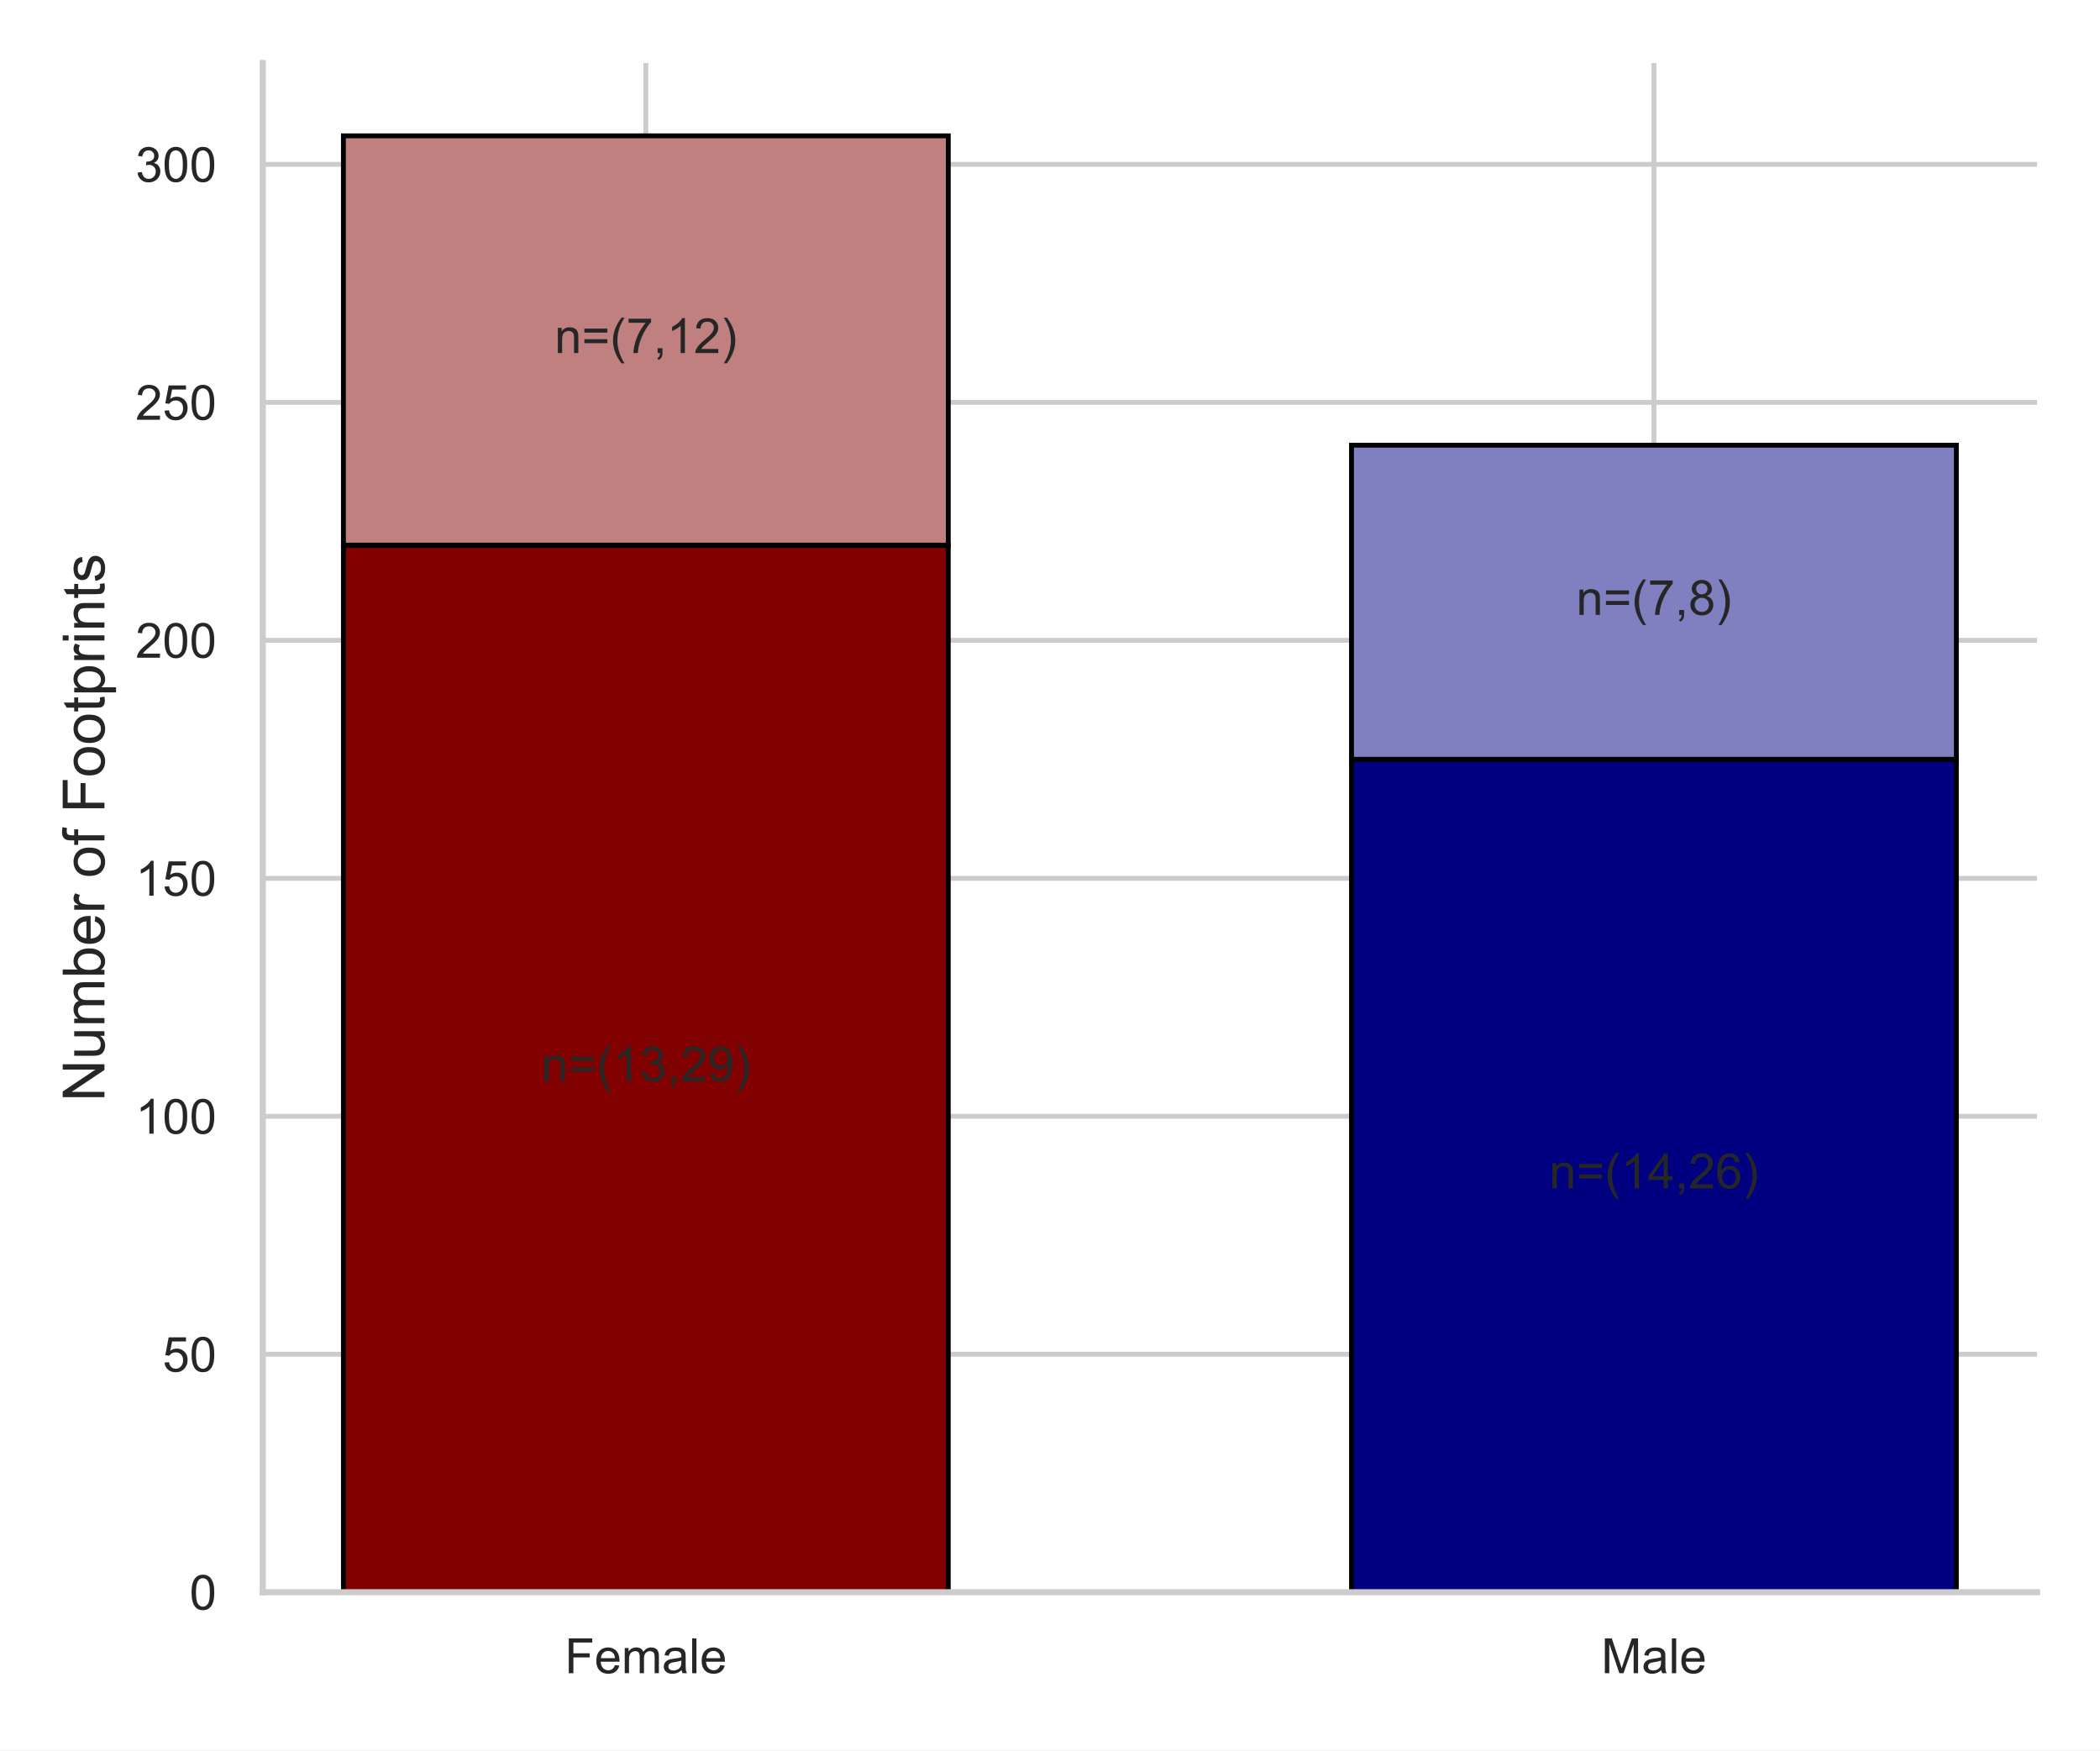
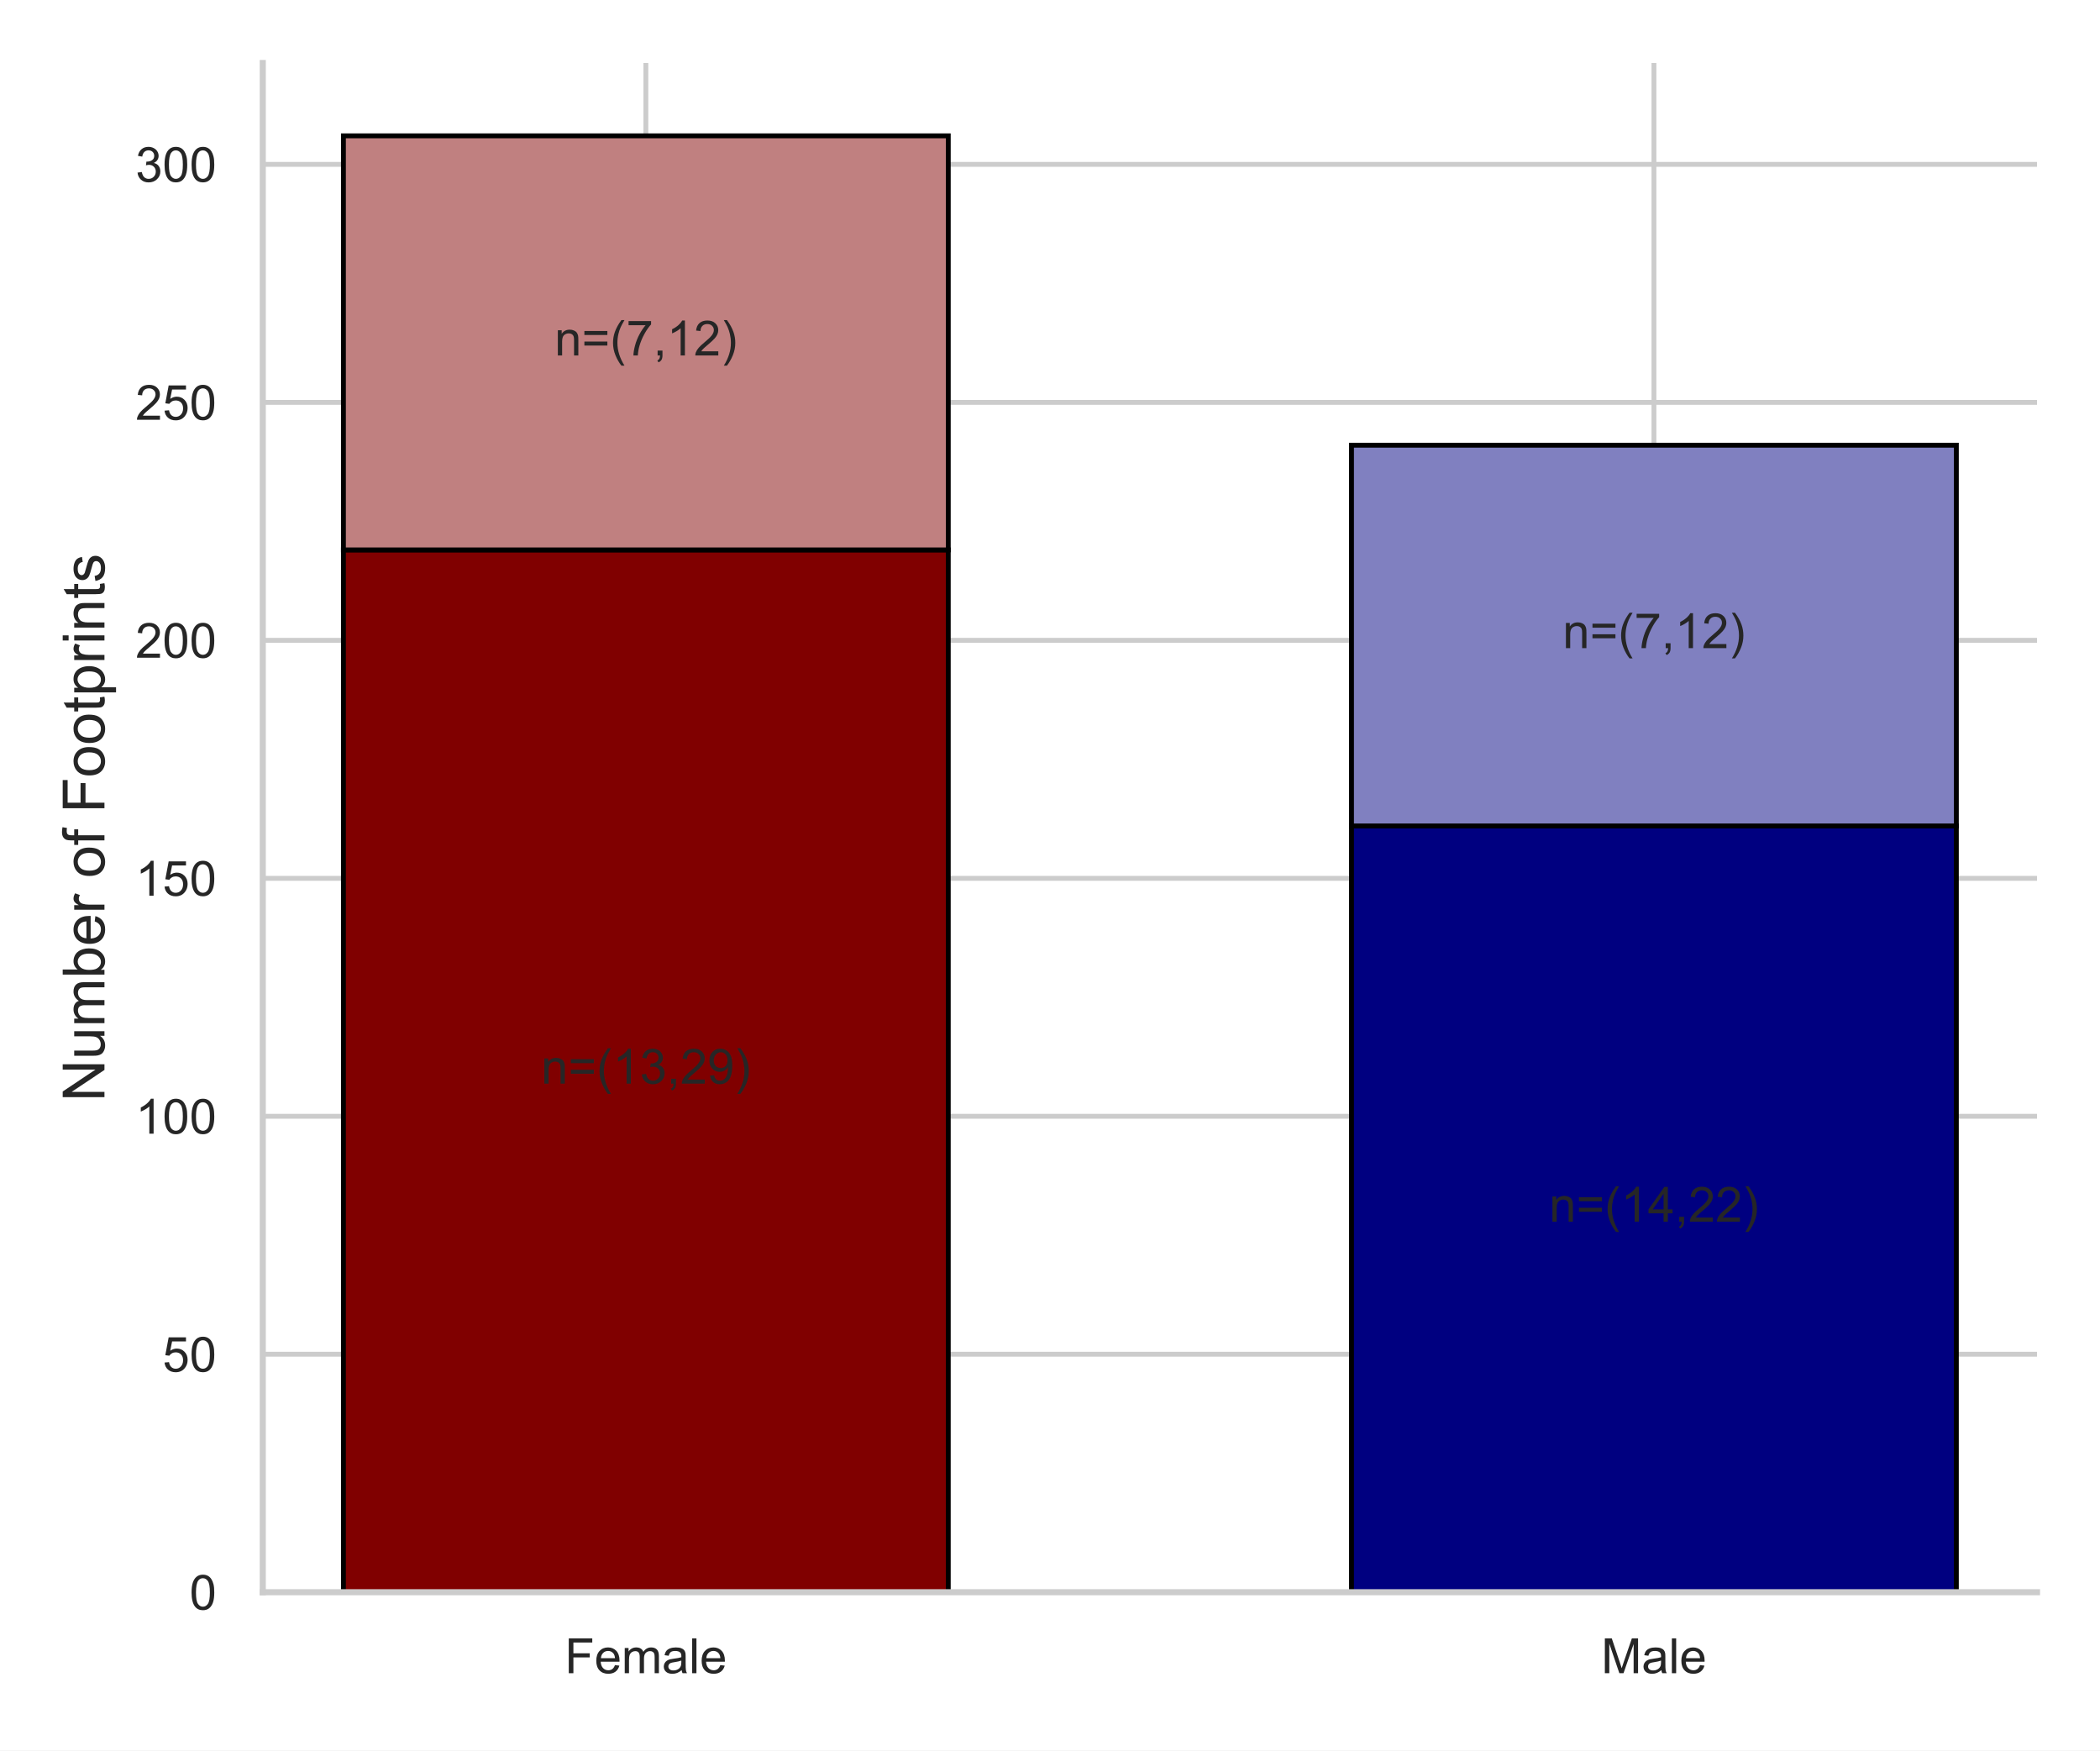
<svg xmlns="http://www.w3.org/2000/svg" xmlns:xlink="http://www.w3.org/1999/xlink" width="432pt" height="360pt" viewBox="0 0 432 360" version="1.1">
  <defs>
    <style type="text/css">*{stroke-linejoin: round; stroke-linecap: butt}</style>
  </defs>
  <g id="figure_1">
    <g id="patch_1">
      <path d="M 0 360  L 432 360  L 432 0  L 0 0  z " style="fill: #ffffff" />
    </g>
    <g id="axes_1">
      <g id="patch_2">
        <path d="M 54.056 327.46  L 419.04 327.46  L 419.04 12.96  L 54.056 12.96  z " style="fill: #ffffff" />
      </g>
      <g id="matplotlib.axis_1">
        <g id="xtick_1">
          <g id="line2d_1">
-             <path d="M 132.86 327.46  L 132.86 12.96  " clip-path="url(#pa6c34087e7)" style="fill: none; stroke: #cccccc; stroke-linecap: round" />
+             <path d="M 132.86 327.46  L 132.86 12.96  " clip-path="url(#p2de70b77ee)" style="fill: none; stroke: #cccccc; stroke-linecap: round" />
          </g>
          <g id="text_1">
            <g style="fill: #262626" transform="translate(116.1885 344.1178) scale(0.1 -0.1)">
              <defs>
                <path id="ArialMT-46" d="M 525 0  L 525 4581  L 3616 4581  L 3616 4041  L 1131 4041  L 1131 2622  L 3281 2622  L 3281 2081  L 1131 2081  L 1131 0  L 525 0  z " transform="scale(0.015625)" />
                <path id="ArialMT-65" d="M 2694 1069  L 3275 997  Q 3138 488 2766 206  Q 2394 -75 1816 -75  Q 1088 -75 661 373  Q 234 822 234 1631  Q 234 2469 665 2931  Q 1097 3394 1784 3394  Q 2450 3394 2872 2941  Q 3294 2488 3294 1666  Q 3294 1616 3291 1516  L 816 1516  Q 847 969 1125 678  Q 1403 388 1819 388  Q 2128 388 2347 550  Q 2566 713 2694 1069  z M 847 1978  L 2700 1978  Q 2663 2397 2488 2606  Q 2219 2931 1791 2931  Q 1403 2931 1139 2672  Q 875 2413 847 1978  z " transform="scale(0.015625)" />
                <path id="ArialMT-6d" d="M 422 0  L 422 3319  L 925 3319  L 925 2853  Q 1081 3097 1340 3245  Q 1600 3394 1931 3394  Q 2300 3394 2536 3241  Q 2772 3088 2869 2813  Q 3263 3394 3894 3394  Q 4388 3394 4653 3120  Q 4919 2847 4919 2278  L 4919 0  L 4359 0  L 4359 2091  Q 4359 2428 4304 2576  Q 4250 2725 4106 2815  Q 3963 2906 3769 2906  Q 3419 2906 3187 2673  Q 2956 2441 2956 1928  L 2956 0  L 2394 0  L 2394 2156  Q 2394 2531 2256 2718  Q 2119 2906 1806 2906  Q 1569 2906 1367 2781  Q 1166 2656 1075 2415  Q 984 2175 984 1722  L 984 0  L 422 0  z " transform="scale(0.015625)" />
                <path id="ArialMT-61" d="M 2588 409  Q 2275 144 1986 34  Q 1697 -75 1366 -75  Q 819 -75 525 192  Q 231 459 231 875  Q 231 1119 342 1320  Q 453 1522 633 1644  Q 813 1766 1038 1828  Q 1203 1872 1538 1913  Q 2219 1994 2541 2106  Q 2544 2222 2544 2253  Q 2544 2597 2384 2738  Q 2169 2928 1744 2928  Q 1347 2928 1158 2789  Q 969 2650 878 2297  L 328 2372  Q 403 2725 575 2942  Q 747 3159 1072 3276  Q 1397 3394 1825 3394  Q 2250 3394 2515 3294  Q 2781 3194 2906 3042  Q 3031 2891 3081 2659  Q 3109 2516 3109 2141  L 3109 1391  Q 3109 606 3145 398  Q 3181 191 3288 0  L 2700 0  Q 2613 175 2588 409  z M 2541 1666  Q 2234 1541 1622 1453  Q 1275 1403 1131 1340  Q 988 1278 909 1158  Q 831 1038 831 891  Q 831 666 1001 516  Q 1172 366 1500 366  Q 1825 366 2078 508  Q 2331 650 2450 897  Q 2541 1088 2541 1459  L 2541 1666  z " transform="scale(0.015625)" />
                <path id="ArialMT-6c" d="M 409 0  L 409 4581  L 972 4581  L 972 0  L 409 0  z " transform="scale(0.015625)" />
              </defs>
              <use xlink:href="#ArialMT-46" />
              <use xlink:href="#ArialMT-65" transform="translate(61.08398 0)" />
              <use xlink:href="#ArialMT-6d" transform="translate(116.6992 0)" />
              <use xlink:href="#ArialMT-61" transform="translate(200 0)" />
              <use xlink:href="#ArialMT-6c" transform="translate(255.6152 0)" />
              <use xlink:href="#ArialMT-65" transform="translate(277.832 0)" />
            </g>
          </g>
        </g>
        <g id="xtick_2">
          <g id="line2d_2">
-             <path d="M 340.237 327.46  L 340.237 12.96  " clip-path="url(#pa6c34087e7)" style="fill: none; stroke: #cccccc; stroke-linecap: round" />
+             <path d="M 340.237 327.46  L 340.237 12.96  " clip-path="url(#p2de70b77ee)" style="fill: none; stroke: #cccccc; stroke-linecap: round" />
          </g>
          <g id="text_2">
            <g style="fill: #262626" transform="translate(329.4 344.1178) scale(0.1 -0.1)">
              <defs>
                <path id="ArialMT-4d" d="M 475 0  L 475 4581  L 1388 4581  L 2472 1338  Q 2622 884 2691 659  Q 2769 909 2934 1394  L 4031 4581  L 4847 4581  L 4847 0  L 4263 0  L 4263 3834  L 2931 0  L 2384 0  L 1059 3900  L 1059 0  L 475 0  z " transform="scale(0.015625)" />
              </defs>
              <use xlink:href="#ArialMT-4d" />
              <use xlink:href="#ArialMT-61" transform="translate(83.30078 0)" />
              <use xlink:href="#ArialMT-6c" transform="translate(138.916 0)" />
              <use xlink:href="#ArialMT-65" transform="translate(161.1328 0)" />
            </g>
          </g>
        </g>
      </g>
      <g id="matplotlib.axis_2">
        <g id="ytick_1">
          <g id="line2d_3">
-             <path d="M 54.056 327.46  L 419.04 327.46  " clip-path="url(#pa6c34087e7)" style="fill: none; stroke: #cccccc; stroke-linecap: round" />
+             <path d="M 54.056 327.46  L 419.04 327.46  " clip-path="url(#p2de70b77ee)" style="fill: none; stroke: #cccccc; stroke-linecap: round" />
          </g>
          <g id="text_3">
            <g style="fill: #262626" transform="translate(38.99531 331.0389) scale(0.1 -0.1)">
              <defs>
                <path id="ArialMT-30" d="M 266 2259  Q 266 3072 433 3567  Q 600 4063 929 4331  Q 1259 4600 1759 4600  Q 2128 4600 2406 4451  Q 2684 4303 2865 4023  Q 3047 3744 3150 3342  Q 3253 2941 3253 2259  Q 3253 1453 3087 958  Q 2922 463 2592 192  Q 2263 -78 1759 -78  Q 1097 -78 719 397  Q 266 969 266 2259  z M 844 2259  Q 844 1131 1108 757  Q 1372 384 1759 384  Q 2147 384 2411 759  Q 2675 1134 2675 2259  Q 2675 3391 2411 3762  Q 2147 4134 1753 4134  Q 1366 4134 1134 3806  Q 844 3388 844 2259  z " transform="scale(0.015625)" />
              </defs>
              <use xlink:href="#ArialMT-30" />
            </g>
          </g>
        </g>
        <g id="ytick_2">
          <g id="line2d_4">
-             <path d="M 54.056 278.518  L 419.04 278.518  " clip-path="url(#pa6c34087e7)" style="fill: none; stroke: #cccccc; stroke-linecap: round" />
+             <path d="M 54.056 278.518  L 419.04 278.518  " clip-path="url(#p2de70b77ee)" style="fill: none; stroke: #cccccc; stroke-linecap: round" />
          </g>
          <g id="text_4">
            <g style="fill: #262626" transform="translate(33.43438 282.0971) scale(0.1 -0.1)">
              <defs>
                <path id="ArialMT-35" d="M 266 1200  L 856 1250  Q 922 819 1161 601  Q 1400 384 1738 384  Q 2144 384 2425 690  Q 2706 997 2706 1503  Q 2706 1984 2436 2262  Q 2166 2541 1728 2541  Q 1456 2541 1237 2417  Q 1019 2294 894 2097  L 366 2166  L 809 4519  L 3088 4519  L 3088 3981  L 1259 3981  L 1013 2750  Q 1425 3038 1878 3038  Q 2478 3038 2890 2622  Q 3303 2206 3303 1553  Q 3303 931 2941 478  Q 2500 -78 1738 -78  Q 1113 -78 717 272  Q 322 622 266 1200  z " transform="scale(0.015625)" />
              </defs>
              <use xlink:href="#ArialMT-35" />
              <use xlink:href="#ArialMT-30" transform="translate(55.61523 0)" />
            </g>
          </g>
        </g>
        <g id="ytick_3">
          <g id="line2d_5">
-             <path d="M 54.056 229.576  L 419.04 229.576  " clip-path="url(#pa6c34087e7)" style="fill: none; stroke: #cccccc; stroke-linecap: round" />
+             <path d="M 54.056 229.576  L 419.04 229.576  " clip-path="url(#p2de70b77ee)" style="fill: none; stroke: #cccccc; stroke-linecap: round" />
          </g>
          <g id="text_5">
            <g style="fill: #262626" transform="translate(27.87344 233.1553) scale(0.1 -0.1)">
              <defs>
                <path id="ArialMT-31" d="M 2384 0  L 1822 0  L 1822 3584  Q 1619 3391 1289 3197  Q 959 3003 697 2906  L 697 3450  Q 1169 3672 1522 3987  Q 1875 4303 2022 4600  L 2384 4600  L 2384 0  z " transform="scale(0.015625)" />
              </defs>
              <use xlink:href="#ArialMT-31" />
              <use xlink:href="#ArialMT-30" transform="translate(55.61523 0)" />
              <use xlink:href="#ArialMT-30" transform="translate(111.2305 0)" />
            </g>
          </g>
        </g>
        <g id="ytick_4">
          <g id="line2d_6">
-             <path d="M 54.056 180.635  L 419.04 180.635  " clip-path="url(#pa6c34087e7)" style="fill: none; stroke: #cccccc; stroke-linecap: round" />
+             <path d="M 54.056 180.635  L 419.04 180.635  " clip-path="url(#p2de70b77ee)" style="fill: none; stroke: #cccccc; stroke-linecap: round" />
          </g>
          <g id="text_6">
            <g style="fill: #262626" transform="translate(27.87344 184.2135) scale(0.1 -0.1)">
              <use xlink:href="#ArialMT-31" />
              <use xlink:href="#ArialMT-35" transform="translate(55.61523 0)" />
              <use xlink:href="#ArialMT-30" transform="translate(111.2305 0)" />
            </g>
          </g>
        </g>
        <g id="ytick_5">
          <g id="line2d_7">
-             <path d="M 54.056 131.693  L 419.04 131.693  " clip-path="url(#pa6c34087e7)" style="fill: none; stroke: #cccccc; stroke-linecap: round" />
+             <path d="M 54.056 131.693  L 419.04 131.693  " clip-path="url(#p2de70b77ee)" style="fill: none; stroke: #cccccc; stroke-linecap: round" />
          </g>
          <g id="text_7">
            <g style="fill: #262626" transform="translate(27.87344 135.2717) scale(0.1 -0.1)">
              <defs>
                <path id="ArialMT-32" d="M 3222 541  L 3222 0  L 194 0  Q 188 203 259 391  Q 375 700 629 1000  Q 884 1300 1366 1694  Q 2113 2306 2375 2664  Q 2638 3022 2638 3341  Q 2638 3675 2398 3904  Q 2159 4134 1775 4134  Q 1369 4134 1125 3890  Q 881 3647 878 3216  L 300 3275  Q 359 3922 746 4261  Q 1134 4600 1788 4600  Q 2447 4600 2831 4234  Q 3216 3869 3216 3328  Q 3216 3053 3103 2787  Q 2991 2522 2730 2228  Q 2469 1934 1863 1422  Q 1356 997 1212 845  Q 1069 694 975 541  L 3222 541  z " transform="scale(0.015625)" />
              </defs>
              <use xlink:href="#ArialMT-32" />
              <use xlink:href="#ArialMT-30" transform="translate(55.61523 0)" />
              <use xlink:href="#ArialMT-30" transform="translate(111.2305 0)" />
            </g>
          </g>
        </g>
        <g id="ytick_6">
          <g id="line2d_8">
-             <path d="M 54.056 82.751  L 419.04 82.751  " clip-path="url(#pa6c34087e7)" style="fill: none; stroke: #cccccc; stroke-linecap: round" />
+             <path d="M 54.056 82.751  L 419.04 82.751  " clip-path="url(#p2de70b77ee)" style="fill: none; stroke: #cccccc; stroke-linecap: round" />
          </g>
          <g id="text_8">
            <g style="fill: #262626" transform="translate(27.87344 86.32991) scale(0.1 -0.1)">
              <use xlink:href="#ArialMT-32" />
              <use xlink:href="#ArialMT-35" transform="translate(55.61523 0)" />
              <use xlink:href="#ArialMT-30" transform="translate(111.2305 0)" />
            </g>
          </g>
        </g>
        <g id="ytick_7">
          <g id="line2d_9">
-             <path d="M 54.056 33.809  L 419.04 33.809  " clip-path="url(#pa6c34087e7)" style="fill: none; stroke: #cccccc; stroke-linecap: round" />
+             <path d="M 54.056 33.809  L 419.04 33.809  " clip-path="url(#p2de70b77ee)" style="fill: none; stroke: #cccccc; stroke-linecap: round" />
          </g>
          <g id="text_9">
            <g style="fill: #262626" transform="translate(27.87344 37.38811) scale(0.1 -0.1)">
              <defs>
                <path id="ArialMT-33" d="M 269 1209  L 831 1284  Q 928 806 1161 595  Q 1394 384 1728 384  Q 2125 384 2398 659  Q 2672 934 2672 1341  Q 2672 1728 2419 1979  Q 2166 2231 1775 2231  Q 1616 2231 1378 2169  L 1441 2663  Q 1497 2656 1531 2656  Q 1891 2656 2178 2843  Q 2466 3031 2466 3422  Q 2466 3731 2256 3934  Q 2047 4138 1716 4138  Q 1388 4138 1169 3931  Q 950 3725 888 3313  L 325 3413  Q 428 3978 793 4289  Q 1159 4600 1703 4600  Q 2078 4600 2393 4439  Q 2709 4278 2876 4000  Q 3044 3722 3044 3409  Q 3044 3113 2884 2869  Q 2725 2625 2413 2481  Q 2819 2388 3044 2092  Q 3269 1797 3269 1353  Q 3269 753 2831 336  Q 2394 -81 1725 -81  Q 1122 -81 723 278  Q 325 638 269 1209  z " transform="scale(0.015625)" />
              </defs>
              <use xlink:href="#ArialMT-33" />
              <use xlink:href="#ArialMT-30" transform="translate(55.61523 0)" />
              <use xlink:href="#ArialMT-30" transform="translate(111.2305 0)" />
            </g>
          </g>
        </g>
        <g id="text_10">
          <g style="fill: #262626" transform="translate(21.48844 226.5613) rotate(-90) scale(0.12 -0.12)">
            <defs>
              <path id="ArialMT-4e" d="M 488 0  L 488 4581  L 1109 4581  L 3516 984  L 3516 4581  L 4097 4581  L 4097 0  L 3475 0  L 1069 3600  L 1069 0  L 488 0  z " transform="scale(0.015625)" />
              <path id="ArialMT-75" d="M 2597 0  L 2597 488  Q 2209 -75 1544 -75  Q 1250 -75 995 37  Q 741 150 617 320  Q 494 491 444 738  Q 409 903 409 1263  L 409 3319  L 972 3319  L 972 1478  Q 972 1038 1006 884  Q 1059 663 1231 536  Q 1403 409 1656 409  Q 1909 409 2131 539  Q 2353 669 2445 892  Q 2538 1116 2538 1541  L 2538 3319  L 3100 3319  L 3100 0  L 2597 0  z " transform="scale(0.015625)" />
              <path id="ArialMT-62" d="M 941 0  L 419 0  L 419 4581  L 981 4581  L 981 2947  Q 1338 3394 1891 3394  Q 2197 3394 2470 3270  Q 2744 3147 2920 2923  Q 3097 2700 3197 2384  Q 3297 2069 3297 1709  Q 3297 856 2875 390  Q 2453 -75 1863 -75  Q 1275 -75 941 416  L 941 0  z M 934 1684  Q 934 1088 1097 822  Q 1363 388 1816 388  Q 2184 388 2453 708  Q 2722 1028 2722 1663  Q 2722 2313 2464 2622  Q 2206 2931 1841 2931  Q 1472 2931 1203 2611  Q 934 2291 934 1684  z " transform="scale(0.015625)" />
              <path id="ArialMT-72" d="M 416 0  L 416 3319  L 922 3319  L 922 2816  Q 1116 3169 1280 3281  Q 1444 3394 1641 3394  Q 1925 3394 2219 3213  L 2025 2691  Q 1819 2813 1613 2813  Q 1428 2813 1281 2702  Q 1134 2591 1072 2394  Q 978 2094 978 1738  L 978 0  L 416 0  z " transform="scale(0.015625)" />
              <path id="ArialMT-20" transform="scale(0.015625)" />
              <path id="ArialMT-6f" d="M 213 1659  Q 213 2581 725 3025  Q 1153 3394 1769 3394  Q 2453 3394 2887 2945  Q 3322 2497 3322 1706  Q 3322 1066 3130 698  Q 2938 331 2570 128  Q 2203 -75 1769 -75  Q 1072 -75 642 372  Q 213 819 213 1659  z M 791 1659  Q 791 1022 1069 705  Q 1347 388 1769 388  Q 2188 388 2466 706  Q 2744 1025 2744 1678  Q 2744 2294 2464 2611  Q 2184 2928 1769 2928  Q 1347 2928 1069 2612  Q 791 2297 791 1659  z " transform="scale(0.015625)" />
              <path id="ArialMT-66" d="M 556 0  L 556 2881  L 59 2881  L 59 3319  L 556 3319  L 556 3672  Q 556 4006 616 4169  Q 697 4388 901 4523  Q 1106 4659 1475 4659  Q 1713 4659 2000 4603  L 1916 4113  Q 1741 4144 1584 4144  Q 1328 4144 1222 4034  Q 1116 3925 1116 3625  L 1116 3319  L 1763 3319  L 1763 2881  L 1116 2881  L 1116 0  L 556 0  z " transform="scale(0.015625)" />
              <path id="ArialMT-74" d="M 1650 503  L 1731 6  Q 1494 -44 1306 -44  Q 1000 -44 831 53  Q 663 150 594 308  Q 525 466 525 972  L 525 2881  L 113 2881  L 113 3319  L 525 3319  L 525 4141  L 1084 4478  L 1084 3319  L 1650 3319  L 1650 2881  L 1084 2881  L 1084 941  Q 1084 700 1114 631  Q 1144 563 1211 522  Q 1278 481 1403 481  Q 1497 481 1650 503  z " transform="scale(0.015625)" />
              <path id="ArialMT-70" d="M 422 -1272  L 422 3319  L 934 3319  L 934 2888  Q 1116 3141 1344 3267  Q 1572 3394 1897 3394  Q 2322 3394 2647 3175  Q 2972 2956 3137 2557  Q 3303 2159 3303 1684  Q 3303 1175 3120 767  Q 2938 359 2589 142  Q 2241 -75 1856 -75  Q 1575 -75 1351 44  Q 1128 163 984 344  L 984 -1272  L 422 -1272  z M 931 1641  Q 931 1000 1190 694  Q 1450 388 1819 388  Q 2194 388 2461 705  Q 2728 1022 2728 1688  Q 2728 2322 2467 2637  Q 2206 2953 1844 2953  Q 1484 2953 1207 2617  Q 931 2281 931 1641  z " transform="scale(0.015625)" />
              <path id="ArialMT-69" d="M 425 3934  L 425 4581  L 988 4581  L 988 3934  L 425 3934  z M 425 0  L 425 3319  L 988 3319  L 988 0  L 425 0  z " transform="scale(0.015625)" />
              <path id="ArialMT-6e" d="M 422 0  L 422 3319  L 928 3319  L 928 2847  Q 1294 3394 1984 3394  Q 2284 3394 2536 3286  Q 2788 3178 2913 3003  Q 3038 2828 3088 2588  Q 3119 2431 3119 2041  L 3119 0  L 2556 0  L 2556 2019  Q 2556 2363 2490 2533  Q 2425 2703 2258 2804  Q 2091 2906 1866 2906  Q 1506 2906 1245 2678  Q 984 2450 984 1813  L 984 0  L 422 0  z " transform="scale(0.015625)" />
              <path id="ArialMT-73" d="M 197 991  L 753 1078  Q 800 744 1014 566  Q 1228 388 1613 388  Q 2000 388 2187 545  Q 2375 703 2375 916  Q 2375 1106 2209 1216  Q 2094 1291 1634 1406  Q 1016 1563 777 1677  Q 538 1791 414 1992  Q 291 2194 291 2438  Q 291 2659 392 2848  Q 494 3038 669 3163  Q 800 3259 1026 3326  Q 1253 3394 1513 3394  Q 1903 3394 2198 3281  Q 2494 3169 2634 2976  Q 2775 2784 2828 2463  L 2278 2388  Q 2241 2644 2061 2787  Q 1881 2931 1553 2931  Q 1166 2931 1000 2803  Q 834 2675 834 2503  Q 834 2394 903 2306  Q 972 2216 1119 2156  Q 1203 2125 1616 2013  Q 2213 1853 2448 1751  Q 2684 1650 2818 1456  Q 2953 1263 2953 975  Q 2953 694 2789 445  Q 2625 197 2315 61  Q 2006 -75 1616 -75  Q 969 -75 630 194  Q 291 463 197 991  z " transform="scale(0.015625)" />
            </defs>
            <use xlink:href="#ArialMT-4e" />
            <use xlink:href="#ArialMT-75" transform="translate(72.2168 0)" />
            <use xlink:href="#ArialMT-6d" transform="translate(127.832 0)" />
            <use xlink:href="#ArialMT-62" transform="translate(211.1328 0)" />
            <use xlink:href="#ArialMT-65" transform="translate(266.748 0)" />
            <use xlink:href="#ArialMT-72" transform="translate(322.3633 0)" />
            <use xlink:href="#ArialMT-20" transform="translate(355.6641 0)" />
            <use xlink:href="#ArialMT-6f" transform="translate(383.4473 0)" />
            <use xlink:href="#ArialMT-66" transform="translate(439.0625 0)" />
            <use xlink:href="#ArialMT-20" transform="translate(466.8457 0)" />
            <use xlink:href="#ArialMT-46" transform="translate(494.6289 0)" />
            <use xlink:href="#ArialMT-6f" transform="translate(555.7129 0)" />
            <use xlink:href="#ArialMT-6f" transform="translate(611.3281 0)" />
            <use xlink:href="#ArialMT-74" transform="translate(666.9434 0)" />
            <use xlink:href="#ArialMT-70" transform="translate(694.7266 0)" />
            <use xlink:href="#ArialMT-72" transform="translate(750.3418 0)" />
            <use xlink:href="#ArialMT-69" transform="translate(783.6426 0)" />
            <use xlink:href="#ArialMT-6e" transform="translate(805.8594 0)" />
            <use xlink:href="#ArialMT-74" transform="translate(861.4746 0)" />
            <use xlink:href="#ArialMT-73" transform="translate(889.2578 0)" />
          </g>
        </g>
      </g>
      <g id="patch_3">
-         <path d="M 70.646 327.46  L 195.073 327.46  L 195.073 112.116  L 70.646 112.116  z " clip-path="url(#pa6c34087e7)" style="fill: #800000; stroke: #000000; stroke-linejoin: miter" />
+         <path d="M 70.646 327.46  L 195.073 327.46  L 195.073 113.095  L 70.646 113.095  z " clip-path="url(#p2de70b77ee)" style="fill: #800000; stroke: #000000; stroke-linejoin: miter" />
      </g>
      <g id="patch_4">
-         <path d="M 278.024 327.46  L 402.45 327.46  L 402.45 156.164  L 278.024 156.164  z " clip-path="url(#pa6c34087e7)" style="fill: #000080; stroke: #000000; stroke-linejoin: miter" />
+         <path d="M 278.024 327.46  L 402.45 327.46  L 402.45 169.867  L 278.024 169.867  z " clip-path="url(#p2de70b77ee)" style="fill: #000080; stroke: #000000; stroke-linejoin: miter" />
      </g>
      <g id="patch_5">
-         <path d="M 70.646 112.116  L 195.073 112.116  L 195.073 27.936  L 70.646 27.936  z " clip-path="url(#pa6c34087e7)" style="fill: #c08080; stroke: #000000; stroke-linejoin: miter" />
+         <path d="M 70.646 113.095  L 195.073 113.095  L 195.073 27.936  L 70.646 27.936  z " clip-path="url(#p2de70b77ee)" style="fill: #c08080; stroke: #000000; stroke-linejoin: miter" />
      </g>
      <g id="patch_6">
-         <path d="M 278.024 156.164  L 402.45 156.164  L 402.45 91.561  L 278.024 91.561  z " clip-path="url(#pa6c34087e7)" style="fill: #8080c0; stroke: #000000; stroke-linejoin: miter" />
+         <path d="M 278.024 169.867  L 402.45 169.867  L 402.45 91.561  L 278.024 91.561  z " clip-path="url(#p2de70b77ee)" style="fill: #8080c0; stroke: #000000; stroke-linejoin: miter" />
      </g>
      <g id="patch_7">
        <path d="M 54.056 327.46  L 54.056 12.96  " style="fill: none; stroke: #cccccc; stroke-width: 1.25; stroke-linejoin: miter; stroke-linecap: square" />
      </g>
      <g id="patch_8">
        <path d="M 54.056 327.46  L 419.04 327.46  " style="fill: none; stroke: #cccccc; stroke-width: 1.25; stroke-linejoin: miter; stroke-linecap: square" />
      </g>
      <g id="text_11">
-         <g style="fill: #262626" transform="translate(111.3182 222.3755) scale(0.1 -0.1)">
+         <g style="fill: #262626" transform="translate(111.3182 222.865) scale(0.1 -0.1)">
          <defs>
            <path id="ArialMT-3d" d="M 3381 2694  L 356 2694  L 356 3219  L 3381 3219  L 3381 2694  z M 3381 1303  L 356 1303  L 356 1828  L 3381 1828  L 3381 1303  z " transform="scale(0.015625)" />
            <path id="ArialMT-28" d="M 1497 -1347  Q 1031 -759 709 28  Q 388 816 388 1659  Q 388 2403 628 3084  Q 909 3875 1497 4659  L 1900 4659  Q 1522 4009 1400 3731  Q 1209 3300 1100 2831  Q 966 2247 966 1656  Q 966 153 1900 -1347  L 1497 -1347  z " transform="scale(0.015625)" />
            <path id="ArialMT-2c" d="M 569 0  L 569 641  L 1209 641  L 1209 0  Q 1209 -353 1084 -570  Q 959 -788 688 -906  L 531 -666  Q 709 -588 793 -436  Q 878 -284 888 0  L 569 0  z " transform="scale(0.015625)" />
            <path id="ArialMT-39" d="M 350 1059  L 891 1109  Q 959 728 1153 556  Q 1347 384 1650 384  Q 1909 384 2104 503  Q 2300 622 2425 820  Q 2550 1019 2634 1356  Q 2719 1694 2719 2044  Q 2719 2081 2716 2156  Q 2547 1888 2255 1720  Q 1963 1553 1622 1553  Q 1053 1553 659 1965  Q 266 2378 266 3053  Q 266 3750 677 4175  Q 1088 4600 1706 4600  Q 2153 4600 2523 4359  Q 2894 4119 3086 3673  Q 3278 3228 3278 2384  Q 3278 1506 3087 986  Q 2897 466 2520 194  Q 2144 -78 1638 -78  Q 1100 -78 759 220  Q 419 519 350 1059  z M 2653 3081  Q 2653 3566 2395 3850  Q 2138 4134 1775 4134  Q 1400 4134 1122 3828  Q 844 3522 844 3034  Q 844 2597 1108 2323  Q 1372 2050 1759 2050  Q 2150 2050 2401 2323  Q 2653 2597 2653 3081  z " transform="scale(0.015625)" />
            <path id="ArialMT-29" d="M 791 -1347  L 388 -1347  Q 1322 153 1322 1656  Q 1322 2244 1188 2822  Q 1081 3291 891 3722  Q 769 4003 388 4659  L 791 4659  Q 1378 3875 1659 3084  Q 1900 2403 1900 1659  Q 1900 816 1576 28  Q 1253 -759 791 -1347  z " transform="scale(0.015625)" />
          </defs>
          <use xlink:href="#ArialMT-6e" />
          <use xlink:href="#ArialMT-3d" transform="translate(55.61523 0)" />
          <use xlink:href="#ArialMT-28" transform="translate(114.0137 0)" />
          <use xlink:href="#ArialMT-31" transform="translate(147.3145 0)" />
          <use xlink:href="#ArialMT-33" transform="translate(202.9297 0)" />
          <use xlink:href="#ArialMT-2c" transform="translate(258.5449 0)" />
          <use xlink:href="#ArialMT-32" transform="translate(286.3281 0)" />
          <use xlink:href="#ArialMT-39" transform="translate(341.9434 0)" />
          <use xlink:href="#ArialMT-29" transform="translate(397.5586 0)" />
        </g>
      </g>
      <g id="text_12">
-         <g style="fill: #262626" transform="translate(318.6953 244.3994) scale(0.1 -0.1)">
+         <g style="fill: #262626" transform="translate(318.6953 251.2512) scale(0.1 -0.1)">
          <defs>
            <path id="ArialMT-34" d="M 2069 0  L 2069 1097  L 81 1097  L 81 1613  L 2172 4581  L 2631 4581  L 2631 1613  L 3250 1613  L 3250 1097  L 2631 1097  L 2631 0  L 2069 0  z M 2069 1613  L 2069 3678  L 634 1613  L 2069 1613  z " transform="scale(0.015625)" />
-             <path id="ArialMT-36" d="M 3184 3459  L 2625 3416  Q 2550 3747 2413 3897  Q 2184 4138 1850 4138  Q 1581 4138 1378 3988  Q 1113 3794 959 3422  Q 806 3050 800 2363  Q 1003 2672 1297 2822  Q 1591 2972 1913 2972  Q 2475 2972 2870 2558  Q 3266 2144 3266 1488  Q 3266 1056 3080 686  Q 2894 316 2569 119  Q 2244 -78 1831 -78  Q 1128 -78 684 439  Q 241 956 241 2144  Q 241 3472 731 4075  Q 1159 4600 1884 4600  Q 2425 4600 2770 4297  Q 3116 3994 3184 3459  z M 888 1484  Q 888 1194 1011 928  Q 1134 663 1356 523  Q 1578 384 1822 384  Q 2178 384 2434 671  Q 2691 959 2691 1453  Q 2691 1928 2437 2201  Q 2184 2475 1800 2475  Q 1419 2475 1153 2201  Q 888 1928 888 1484  z " transform="scale(0.015625)" />
          </defs>
          <use xlink:href="#ArialMT-6e" />
          <use xlink:href="#ArialMT-3d" transform="translate(55.61523 0)" />
          <use xlink:href="#ArialMT-28" transform="translate(114.0137 0)" />
          <use xlink:href="#ArialMT-31" transform="translate(147.3145 0)" />
          <use xlink:href="#ArialMT-34" transform="translate(202.9297 0)" />
          <use xlink:href="#ArialMT-2c" transform="translate(258.5449 0)" />
          <use xlink:href="#ArialMT-32" transform="translate(286.3281 0)" />
-           <use xlink:href="#ArialMT-36" transform="translate(341.9434 0)" />
+           <use xlink:href="#ArialMT-32" transform="translate(341.9434 0)" />
          <use xlink:href="#ArialMT-29" transform="translate(397.5586 0)" />
        </g>
      </g>
      <g id="text_13">
-         <g style="fill: #262626" transform="translate(114.0986 72.61364) scale(0.1 -0.1)">
+         <g style="fill: #262626" transform="translate(114.0986 73.10306) scale(0.1 -0.1)">
          <defs>
            <path id="ArialMT-37" d="M 303 3981  L 303 4522  L 3269 4522  L 3269 4084  Q 2831 3619 2401 2847  Q 1972 2075 1738 1259  Q 1569 684 1522 0  L 944 0  Q 953 541 1156 1306  Q 1359 2072 1739 2783  Q 2119 3494 2547 3981  L 303 3981  z " transform="scale(0.015625)" />
          </defs>
          <use xlink:href="#ArialMT-6e" />
          <use xlink:href="#ArialMT-3d" transform="translate(55.61523 0)" />
          <use xlink:href="#ArialMT-28" transform="translate(114.0137 0)" />
          <use xlink:href="#ArialMT-37" transform="translate(147.3145 0)" />
          <use xlink:href="#ArialMT-2c" transform="translate(202.9297 0)" />
          <use xlink:href="#ArialMT-31" transform="translate(230.7129 0)" />
          <use xlink:href="#ArialMT-32" transform="translate(286.3281 0)" />
          <use xlink:href="#ArialMT-29" transform="translate(341.9434 0)" />
        </g>
      </g>
      <g id="text_14">
-         <g style="fill: #262626" transform="translate(324.2562 126.4496) scale(0.1 -0.1)">
-           <defs>
-             <path id="ArialMT-38" d="M 1131 2484  Q 781 2613 612 2850  Q 444 3088 444 3419  Q 444 3919 803 4259  Q 1163 4600 1759 4600  Q 2359 4600 2725 4251  Q 3091 3903 3091 3403  Q 3091 3084 2923 2848  Q 2756 2613 2416 2484  Q 2838 2347 3058 2040  Q 3278 1734 3278 1309  Q 3278 722 2862 322  Q 2447 -78 1769 -78  Q 1091 -78 675 323  Q 259 725 259 1325  Q 259 1772 486 2073  Q 713 2375 1131 2484  z M 1019 3438  Q 1019 3113 1228 2906  Q 1438 2700 1772 2700  Q 2097 2700 2305 2904  Q 2513 3109 2513 3406  Q 2513 3716 2298 3927  Q 2084 4138 1766 4138  Q 1444 4138 1231 3931  Q 1019 3725 1019 3438  z M 838 1322  Q 838 1081 952 856  Q 1066 631 1291 507  Q 1516 384 1775 384  Q 2178 384 2440 643  Q 2703 903 2703 1303  Q 2703 1709 2433 1975  Q 2163 2241 1756 2241  Q 1359 2241 1098 1978  Q 838 1716 838 1322  z " transform="scale(0.015625)" />
-           </defs>
+         <g style="fill: #262626" transform="translate(321.4758 133.3015) scale(0.1 -0.1)">
          <use xlink:href="#ArialMT-6e" />
          <use xlink:href="#ArialMT-3d" transform="translate(55.61523 0)" />
          <use xlink:href="#ArialMT-28" transform="translate(114.0137 0)" />
          <use xlink:href="#ArialMT-37" transform="translate(147.3145 0)" />
          <use xlink:href="#ArialMT-2c" transform="translate(202.9297 0)" />
-           <use xlink:href="#ArialMT-38" transform="translate(230.7129 0)" />
-           <use xlink:href="#ArialMT-29" transform="translate(286.3281 0)" />
+           <use xlink:href="#ArialMT-31" transform="translate(230.7129 0)" />
+           <use xlink:href="#ArialMT-32" transform="translate(286.3281 0)" />
+           <use xlink:href="#ArialMT-29" transform="translate(341.9434 0)" />
        </g>
      </g>
    </g>
  </g>
  <defs>
-     <clipPath id="pa6c34087e7">
+     <clipPath id="p2de70b77ee">
      <rect x="54.056" y="12.96" width="364.984" height="314.5" />
    </clipPath>
  </defs>
</svg>
